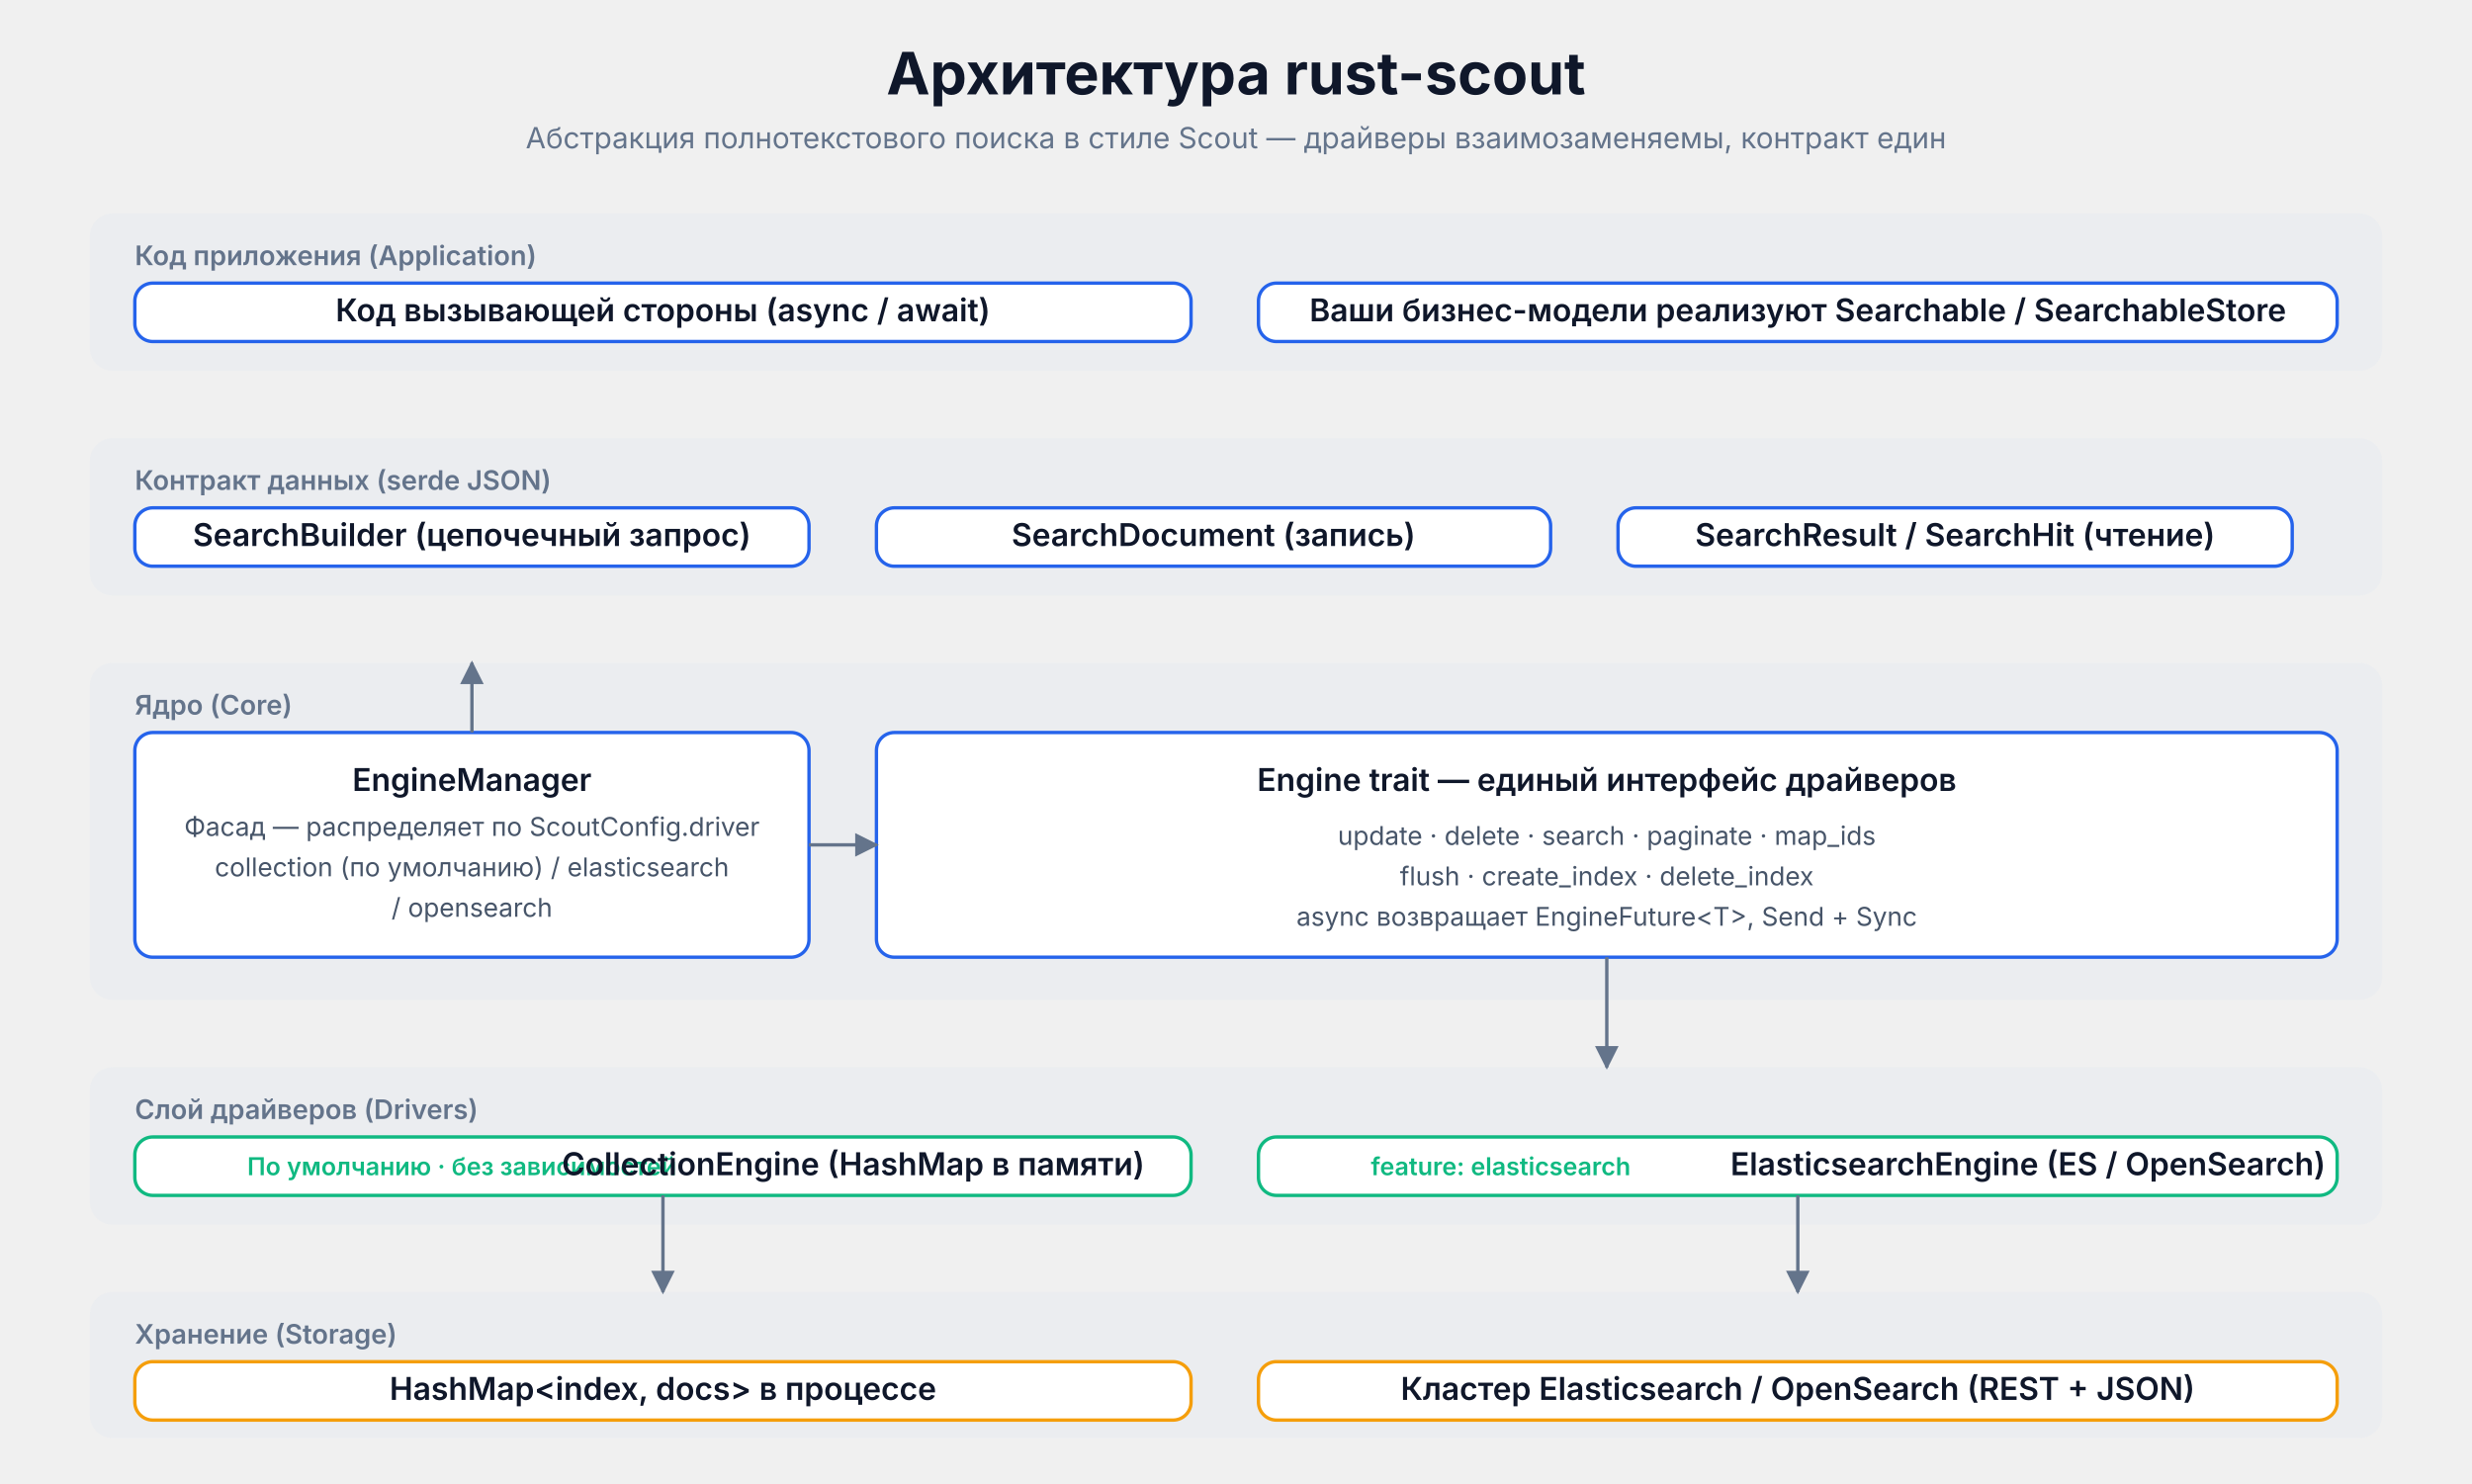
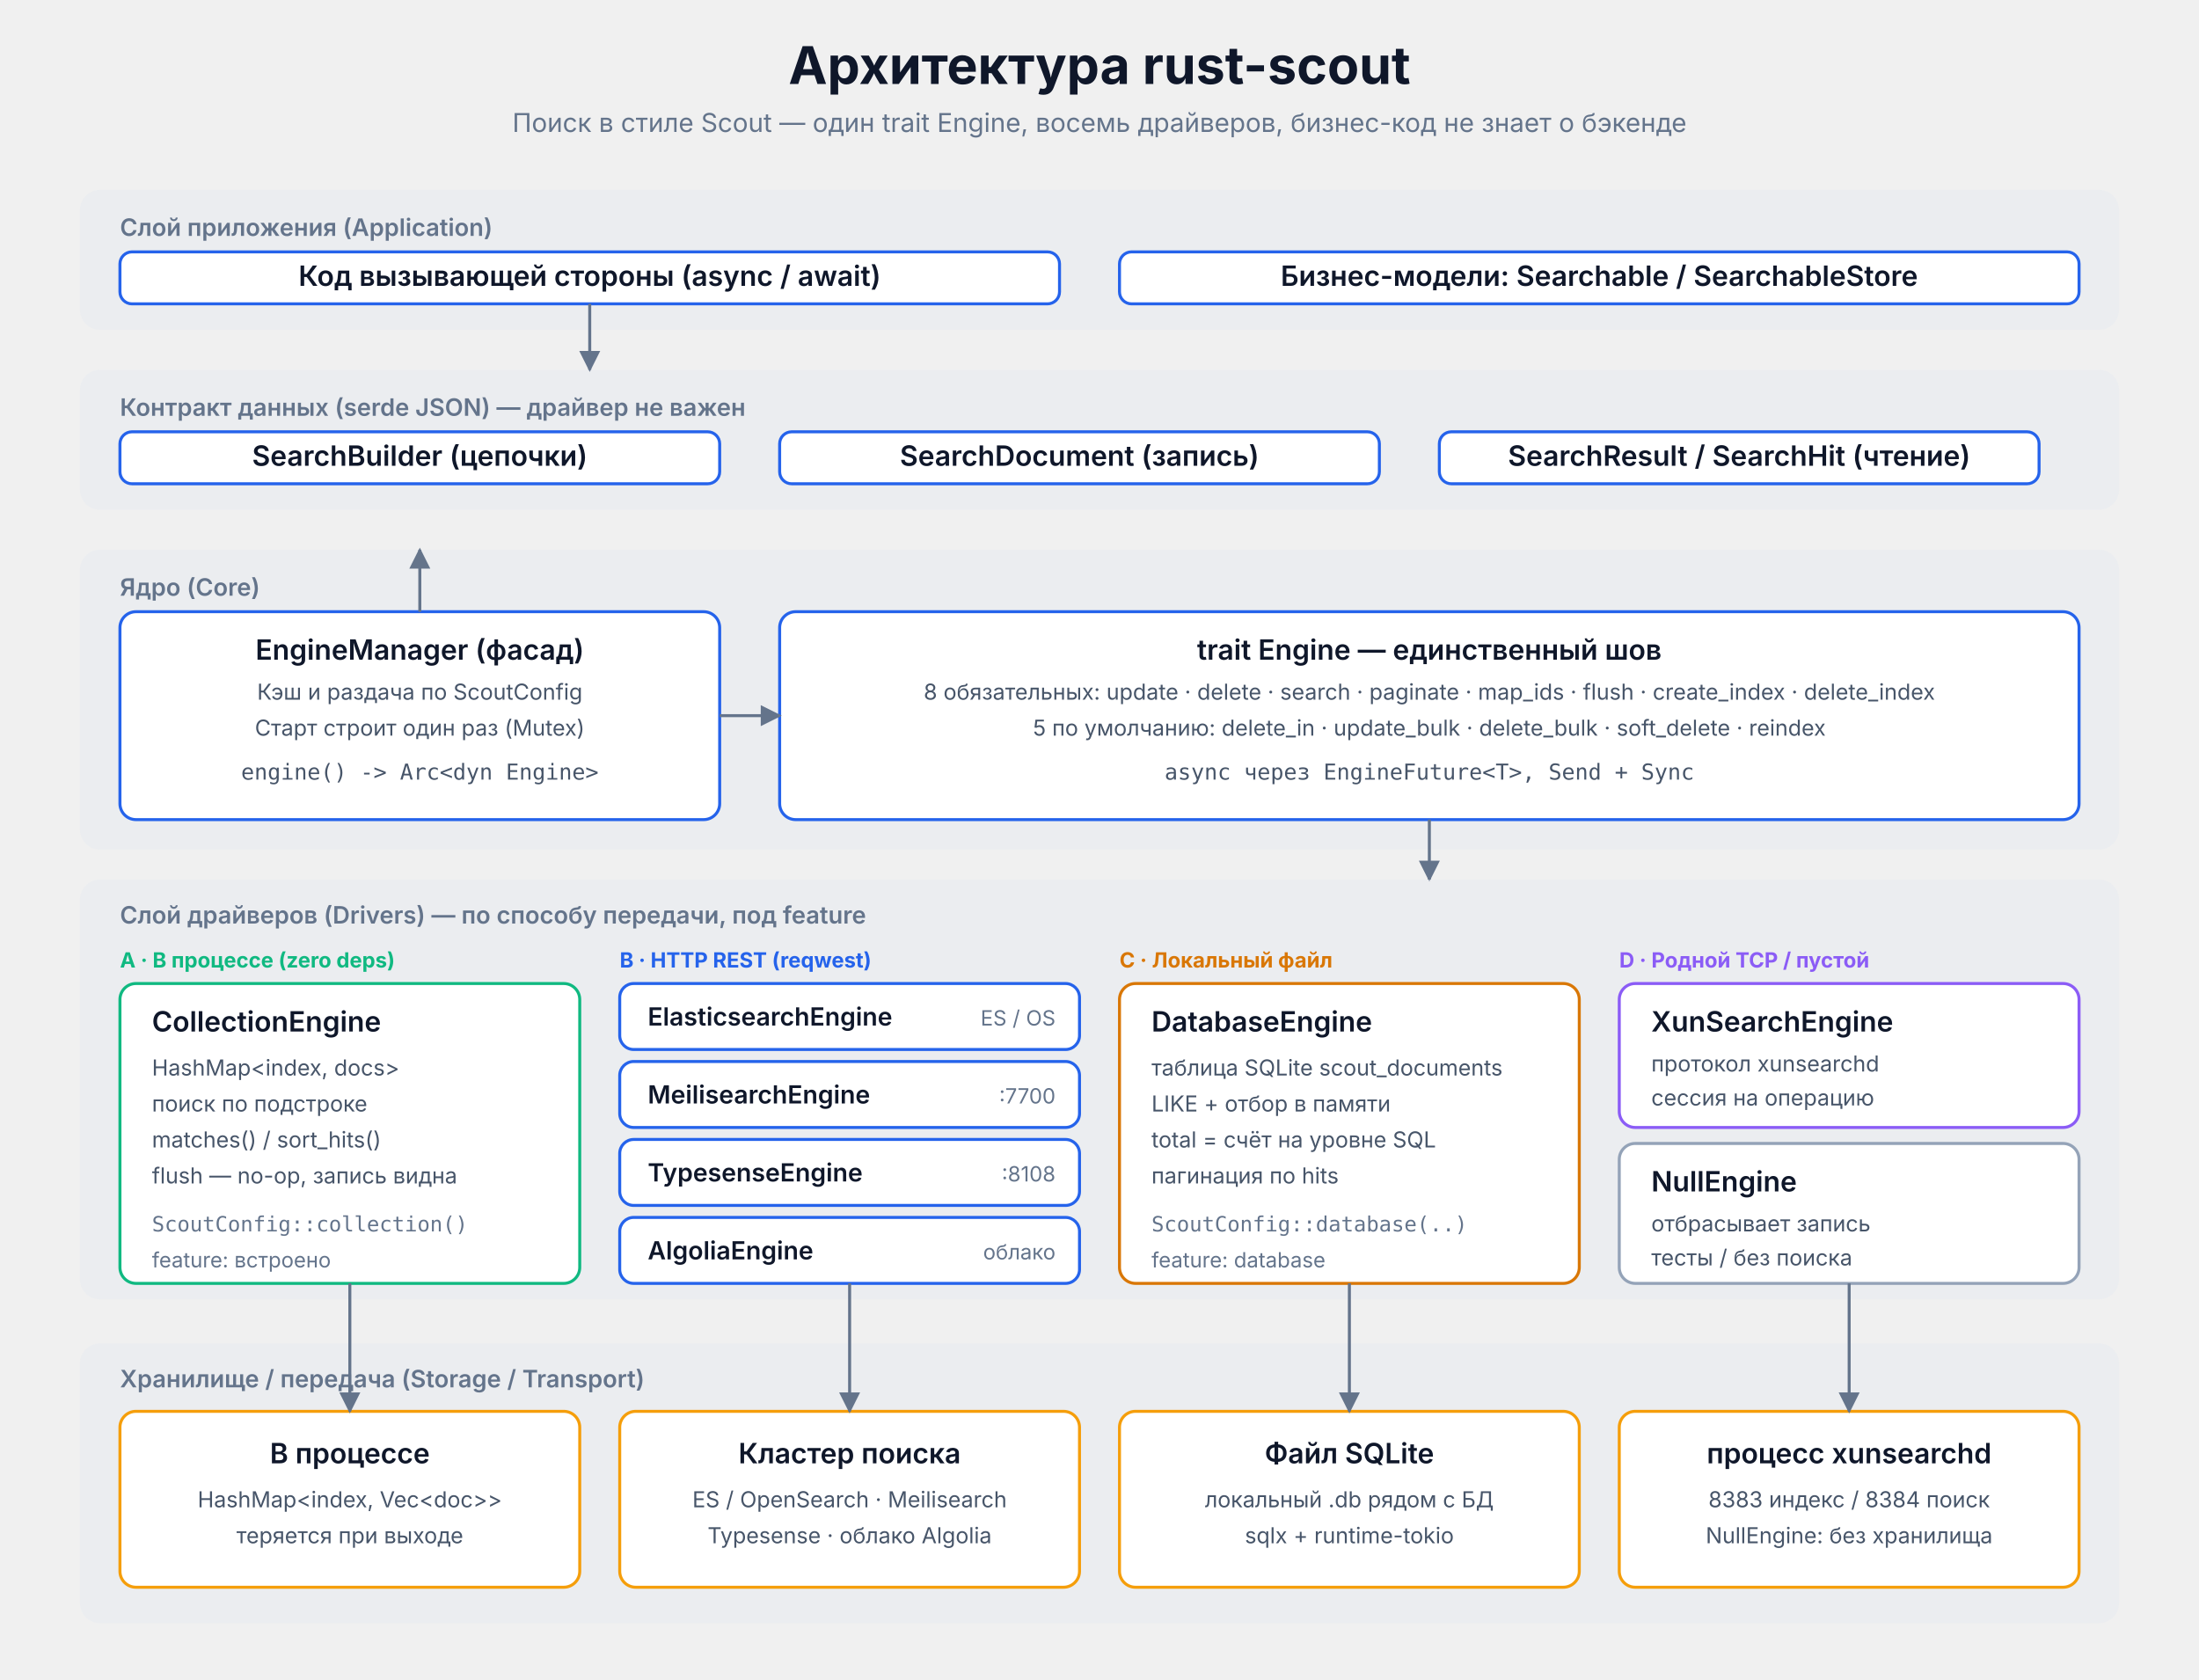
- <svg xmlns="http://www.w3.org/2000/svg" viewBox="0 0 1100 660" font-family="system-ui, -apple-system, 'Segoe UI', sans-serif">
+ <svg xmlns="http://www.w3.org/2000/svg" viewBox="0 0 1100 840" font-family="system-ui, -apple-system, 'Segoe UI', sans-serif" role="img" aria-labelledby="archTitle">
  <defs>
    <marker id="arrow" viewBox="0 0 10 10" refX="9" refY="5" markerWidth="7" markerHeight="7" orient="auto-start-reverse">
      <path d="M 0 0 L 10 5 L 0 10 z" fill="#64748b" />
    </marker>
    <style>
      .title { font-size: 26px; font-weight: 700; fill: #0f172a; }
      .sub   { font-size: 13px; fill: #64748b; }
      .layer { fill: #e2e8f0; opacity: 0.35; }
-       .box   { fill: #ffffff; stroke: #2563eb; stroke-width: 1.5; rx: 8; }
+       .box   { fill: #ffffff; stroke: #2563eb; stroke-width: 1.5; }
      .box-core { stroke: #2563eb; }
-       .box-drv  { stroke: #10b981; }
+       .box-mem  { stroke: #10b981; }
+       .box-http { stroke: #2563eb; }
+       .box-db   { stroke: #d97706; }
+       .box-tcp  { stroke: #8b5cf6; }
+       .box-null { stroke: #94a3b8; }
      .box-data { stroke: #f59e0b; }
      .name  { font-size: 14px; font-weight: 600; fill: #0f172a; }
-       .desc  { font-size: 11.5px; fill: #475569; }
-       .tag   { font-size: 11px; fill: #ffffff; font-weight: 600; }
-       .tag-core { fill: #2563eb; }
-       .tag-drv  { fill: #10b981; }
-       .tag-data { fill: #f59e0b; }
+       .name-s{ font-size: 12.5px; font-weight: 600; fill: #0f172a; }
+       .desc  { font-size: 11px; fill: #475569; }
+       .desc-s{ font-size: 10.5px; fill: #64748b; }
      .lbl   { font-size: 12px; fill: #64748b; font-weight: 600; }
+       .ctag  { font-size: 10.5px; font-weight: 700; }
+       .mem   { fill: #10b981; }
+       .http  { fill: #2563eb; }
+       .db    { fill: #d97706; }
+       .tcp   { fill: #8b5cf6; }
+       .null  { fill: #64748b; }
+       .mono  { font-family: ui-monospace, SFMono-Regular, Menlo, monospace; }
    </style>
  </defs>
  <text x="550" y="42" text-anchor="middle" class="title">Архитектура rust-scout</text>
-   <text x="550" y="66" text-anchor="middle" class="sub">Абстракция полнотекстового поиска в стиле Scout — драйверы взаимозаменяемы, контракт един</text>
+   <text x="550" y="66" text-anchor="middle" class="sub">Поиск в стиле Scout — один trait Engine, восемь драйверов, бизнес-код не знает о бэкенде</text>
  <rect x="40" y="95" width="1020" height="70" rx="10" class="layer" />
-   <text x="60" y="118" class="lbl">Код приложения (Application)</text>
+   <text x="60" y="118" class="lbl">Слой приложения (Application)</text>
  <rect x="60" y="126" width="470" height="26" rx="6" class="box" />
  <text x="295" y="143" text-anchor="middle" class="name">Код вызывающей стороны (async / await)</text>
  <rect x="560" y="126" width="480" height="26" rx="6" class="box" />
-   <text x="800" y="143" text-anchor="middle" class="name">Ваши бизнес-модели реализуют Searchable / SearchableStore</text>
-   <rect x="40" y="195" width="1020" height="70" rx="10" class="layer" />
-   <text x="60" y="218" class="lbl">Контракт данных (serde JSON)</text>
-   <rect x="60" y="226" width="300" height="26" rx="6" class="box" />
-   <text x="210" y="243" text-anchor="middle" class="name">SearchBuilder (цепочечный запрос)</text>
-   <rect x="390" y="226" width="300" height="26" rx="6" class="box" />
-   <text x="540" y="243" text-anchor="middle" class="name">SearchDocument (запись)</text>
-   <rect x="720" y="226" width="300" height="26" rx="6" class="box" />
-   <text x="870" y="243" text-anchor="middle" class="name">SearchResult / SearchHit (чтение)</text>
-   <rect x="40" y="295" width="1020" height="150" rx="10" class="layer" />
-   <text x="60" y="318" class="lbl">Ядро (Core)</text>
-   <rect x="60" y="326" width="300" height="100" rx="8" class="box box-core" />
-   <text x="210" y="352" text-anchor="middle" class="name">EngineManager</text>
-   <text x="210" y="372" text-anchor="middle" class="desc">Фасад — распределяет по ScoutConfig.driver</text>
-   <text x="210" y="390" text-anchor="middle" class="desc">collection (по умолчанию) / elasticsearch</text>
-   <text x="210" y="408" text-anchor="middle" class="desc">/ opensearch</text>
-   <rect x="390" y="326" width="650" height="100" rx="8" class="box box-core" />
-   <text x="715" y="352" text-anchor="middle" class="name">Engine trait — единый интерфейс драйверов</text>
-   <text x="715" y="376" text-anchor="middle" class="desc">update · delete · search · paginate · map_ids</text>
-   <text x="715" y="394" text-anchor="middle" class="desc">flush · create_index · delete_index</text>
-   <text x="715" y="412" text-anchor="middle" class="desc">async возвращает EngineFuture&lt;T&gt;, Send + Sync</text>
-   <line x1="210" y1="326" x2="210" y2="295" stroke="#64748b" stroke-width="1.5" marker-end="url(#arrow)" />
-   <line x1="360" y1="376" x2="390" y2="376" stroke="#64748b" stroke-width="1.5" marker-end="url(#arrow)" />
-   <rect x="40" y="475" width="1020" height="70" rx="10" class="layer" />
-   <text x="60" y="498" class="lbl">Слой драйверов (Drivers)</text>
-   <rect x="60" y="506" width="470" height="26" rx="6" class="box box-drv" />
-   <text x="110" y="523" class="tag tag-drv">По умолчанию · без зависимостей</text>
-   <text x="250" y="523" class="name">CollectionEngine (HashMap в памяти)</text>
-   <rect x="560" y="506" width="480" height="26" rx="6" class="box box-drv" />
-   <text x="610" y="523" class="tag tag-drv">feature: elasticsearch</text>
-   <text x="770" y="523" class="name">ElasticsearchEngine (ES / OpenSearch)</text>
-   <line x1="715" y1="426" x2="715" y2="475" stroke="#64748b" stroke-width="1.5" marker-end="url(#arrow)" />
-   <rect x="40" y="575" width="1020" height="65" rx="10" class="layer" />
-   <text x="60" y="598" class="lbl">Хранение (Storage)</text>
-   <rect x="60" y="606" width="470" height="26" rx="6" class="box box-data" />
-   <text x="295" y="623" text-anchor="middle" class="name">HashMap&lt;index, docs&gt; в процессе</text>
-   <rect x="560" y="606" width="480" height="26" rx="6" class="box box-data" />
-   <text x="800" y="623" text-anchor="middle" class="name">Кластер Elasticsearch / OpenSearch (REST + JSON)</text>
-   <line x1="295" y1="532" x2="295" y2="575" stroke="#64748b" stroke-width="1.5" marker-end="url(#arrow)" />
-   <line x1="800" y1="532" x2="800" y2="575" stroke="#64748b" stroke-width="1.5" marker-end="url(#arrow)" />
+   <text x="800" y="143" text-anchor="middle" class="name">Бизнес-модели: Searchable / SearchableStore</text>
+   <rect x="40" y="185" width="1020" height="70" rx="10" class="layer" />
+   <text x="60" y="208" class="lbl">Контракт данных (serde JSON) — драйвер не важен</text>
+   <rect x="60" y="216" width="300" height="26" rx="6" class="box" />
+   <text x="210" y="233" text-anchor="middle" class="name">SearchBuilder (цепочки)</text>
+   <rect x="390" y="216" width="300" height="26" rx="6" class="box" />
+   <text x="540" y="233" text-anchor="middle" class="name">SearchDocument (запись)</text>
+   <rect x="720" y="216" width="300" height="26" rx="6" class="box" />
+   <text x="870" y="233" text-anchor="middle" class="name">SearchResult / SearchHit (чтение)</text>
+   <rect x="40" y="275" width="1020" height="150" rx="10" class="layer" />
+   <text x="60" y="298" class="lbl">Ядро (Core)</text>
+   <rect x="60" y="306" width="300" height="104" rx="8" class="box box-core" />
+   <text x="210" y="330" text-anchor="middle" class="name">EngineManager (фасад)</text>
+   <text x="210" y="350" text-anchor="middle" class="desc">Кэш и раздача по ScoutConfig</text>
+   <text x="210" y="368" text-anchor="middle" class="desc">Старт строит один раз (Mutex)</text>
+   <text x="210" y="390" text-anchor="middle" class="desc mono">engine() -&gt; Arc&lt;dyn Engine&gt;</text>
+   <rect x="390" y="306" width="650" height="104" rx="8" class="box box-core" />
+   <text x="715" y="330" text-anchor="middle" class="name">trait Engine — единственный шов</text>
+   <text x="715" y="350" text-anchor="middle" class="desc">8 обязательных: update · delete · search · paginate · map_ids · flush · create_index · delete_index</text>
+   <text x="715" y="368" text-anchor="middle" class="desc">5 по умолчанию: delete_in · update_bulk · delete_bulk · soft_delete · reindex</text>
+   <text x="715" y="390" text-anchor="middle" class="desc mono">async через EngineFuture&lt;T&gt;, Send + Sync</text>
+   <line x1="210" y1="306" x2="210" y2="275" stroke="#64748b" stroke-width="1.5" marker-end="url(#arrow)" />
+   <line x1="360" y1="358" x2="390" y2="358" stroke="#64748b" stroke-width="1.5" marker-end="url(#arrow)" />
+   <line x1="715" y1="410" x2="715" y2="440" stroke="#64748b" stroke-width="1.5" marker-end="url(#arrow)" />
+   <rect x="40" y="440" width="1020" height="210" rx="10" class="layer" />
+   <text x="60" y="462" class="lbl">Слой драйверов (Drivers) — по способу передачи, под feature</text>
+   <text x="60" y="484" class="ctag mem">A · В процессе (zero deps)</text>
+   <rect x="60" y="492" width="230" height="150" rx="8" class="box box-mem" />
+   <text x="76" y="516" class="name">CollectionEngine</text>
+   <text x="76" y="538" class="desc">HashMap&lt;index, docs&gt;</text>
+   <text x="76" y="556" class="desc">поиск по подстроке</text>
+   <text x="76" y="574" class="desc">matches() / sort_hits()</text>
+   <text x="76" y="592" class="desc">flush — no-op, запись видна</text>
+   <text x="76" y="616" class="desc-s mono">ScoutConfig::collection()</text>
+   <text x="76" y="634" class="desc-s">feature: встроено</text>
+   <text x="310" y="484" class="ctag http">B · HTTP REST (reqwest)</text>
+   <rect x="310" y="492" width="230" height="33" rx="7" class="box box-http" />
+   <text x="324" y="513" class="name-s">ElasticsearchEngine</text>
+   <text x="528" y="513" text-anchor="end" class="desc-s">ES / OS</text>
+   <rect x="310" y="531" width="230" height="33" rx="7" class="box box-http" />
+   <text x="324" y="552" class="name-s">MeilisearchEngine</text>
+   <text x="528" y="552" text-anchor="end" class="desc-s">:7700</text>
+   <rect x="310" y="570" width="230" height="33" rx="7" class="box box-http" />
+   <text x="324" y="591" class="name-s">TypesenseEngine</text>
+   <text x="528" y="591" text-anchor="end" class="desc-s">:8108</text>
+   <rect x="310" y="609" width="230" height="33" rx="7" class="box box-http" />
+   <text x="324" y="630" class="name-s">AlgoliaEngine</text>
+   <text x="528" y="630" text-anchor="end" class="desc-s">облако</text>
+   <text x="560" y="484" class="ctag db">C · Локальный файл</text>
+   <rect x="560" y="492" width="230" height="150" rx="8" class="box box-db" />
+   <text x="576" y="516" class="name">DatabaseEngine</text>
+   <text x="576" y="538" class="desc">таблица SQLite scout_documents</text>
+   <text x="576" y="556" class="desc">LIKE + отбор в памяти</text>
+   <text x="576" y="574" class="desc">total = счёт на уровне SQL</text>
+   <text x="576" y="592" class="desc">пагинация по hits</text>
+   <text x="576" y="616" class="desc-s mono">ScoutConfig::database(..)</text>
+   <text x="576" y="634" class="desc-s">feature: database</text>
+   <text x="810" y="484" class="ctag tcp">D · Родной TCP / пустой</text>
+   <rect x="810" y="492" width="230" height="72" rx="8" class="box box-tcp" />
+   <text x="826" y="516" class="name">XunSearchEngine</text>
+   <text x="826" y="536" class="desc">протокол xunsearchd</text>
+   <text x="826" y="553" class="desc">сессия на операцию</text>
+   <rect x="810" y="572" width="230" height="70" rx="8" class="box box-null" />
+   <text x="826" y="596" class="name">NullEngine</text>
+   <text x="826" y="616" class="desc">отбрасывает запись</text>
+   <text x="826" y="633" class="desc">тесты / без поиска</text>
+   <rect x="40" y="672" width="1020" height="140" rx="10" class="layer" />
+   <text x="60" y="694" class="lbl">Хранилище / передача (Storage / Transport)</text>
+   <rect x="60" y="706" width="230" height="88" rx="8" class="box box-data" />
+   <text x="175" y="732" text-anchor="middle" class="name">В процессе</text>
+   <text x="175" y="754" text-anchor="middle" class="desc">HashMap&lt;index, Vec&lt;doc&gt;&gt;</text>
+   <text x="175" y="772" text-anchor="middle" class="desc">теряется при выходе</text>
+   <rect x="310" y="706" width="230" height="88" rx="8" class="box box-data" />
+   <text x="425" y="732" text-anchor="middle" class="name">Кластер поиска</text>
+   <text x="425" y="754" text-anchor="middle" class="desc">ES / OpenSearch · Meilisearch</text>
+   <text x="425" y="772" text-anchor="middle" class="desc">Typesense · облако Algolia</text>
+   <rect x="560" y="706" width="230" height="88" rx="8" class="box box-data" />
+   <text x="675" y="732" text-anchor="middle" class="name">Файл SQLite</text>
+   <text x="675" y="754" text-anchor="middle" class="desc">локальный .db рядом с БД</text>
+   <text x="675" y="772" text-anchor="middle" class="desc">sqlx + runtime-tokio</text>
+   <rect x="810" y="706" width="230" height="88" rx="8" class="box box-data" />
+   <text x="925" y="732" text-anchor="middle" class="name">процесс xunsearchd</text>
+   <text x="925" y="754" text-anchor="middle" class="desc">8383 индекс / 8384 поиск</text>
+   <text x="925" y="772" text-anchor="middle" class="desc">NullEngine: без хранилища</text>
+   <line x1="175" y1="642" x2="175" y2="706" stroke="#64748b" stroke-width="1.5" marker-end="url(#arrow)" />
+   <line x1="425" y1="642" x2="425" y2="706" stroke="#64748b" stroke-width="1.5" marker-end="url(#arrow)" />
+   <line x1="675" y1="642" x2="675" y2="706" stroke="#64748b" stroke-width="1.5" marker-end="url(#arrow)" />
+   <line x1="925" y1="642" x2="925" y2="706" stroke="#64748b" stroke-width="1.5" marker-end="url(#arrow)" />
+   <line x1="295" y1="152" x2="295" y2="185" stroke="#64748b" stroke-width="1.5" marker-end="url(#arrow)" />
</svg>
